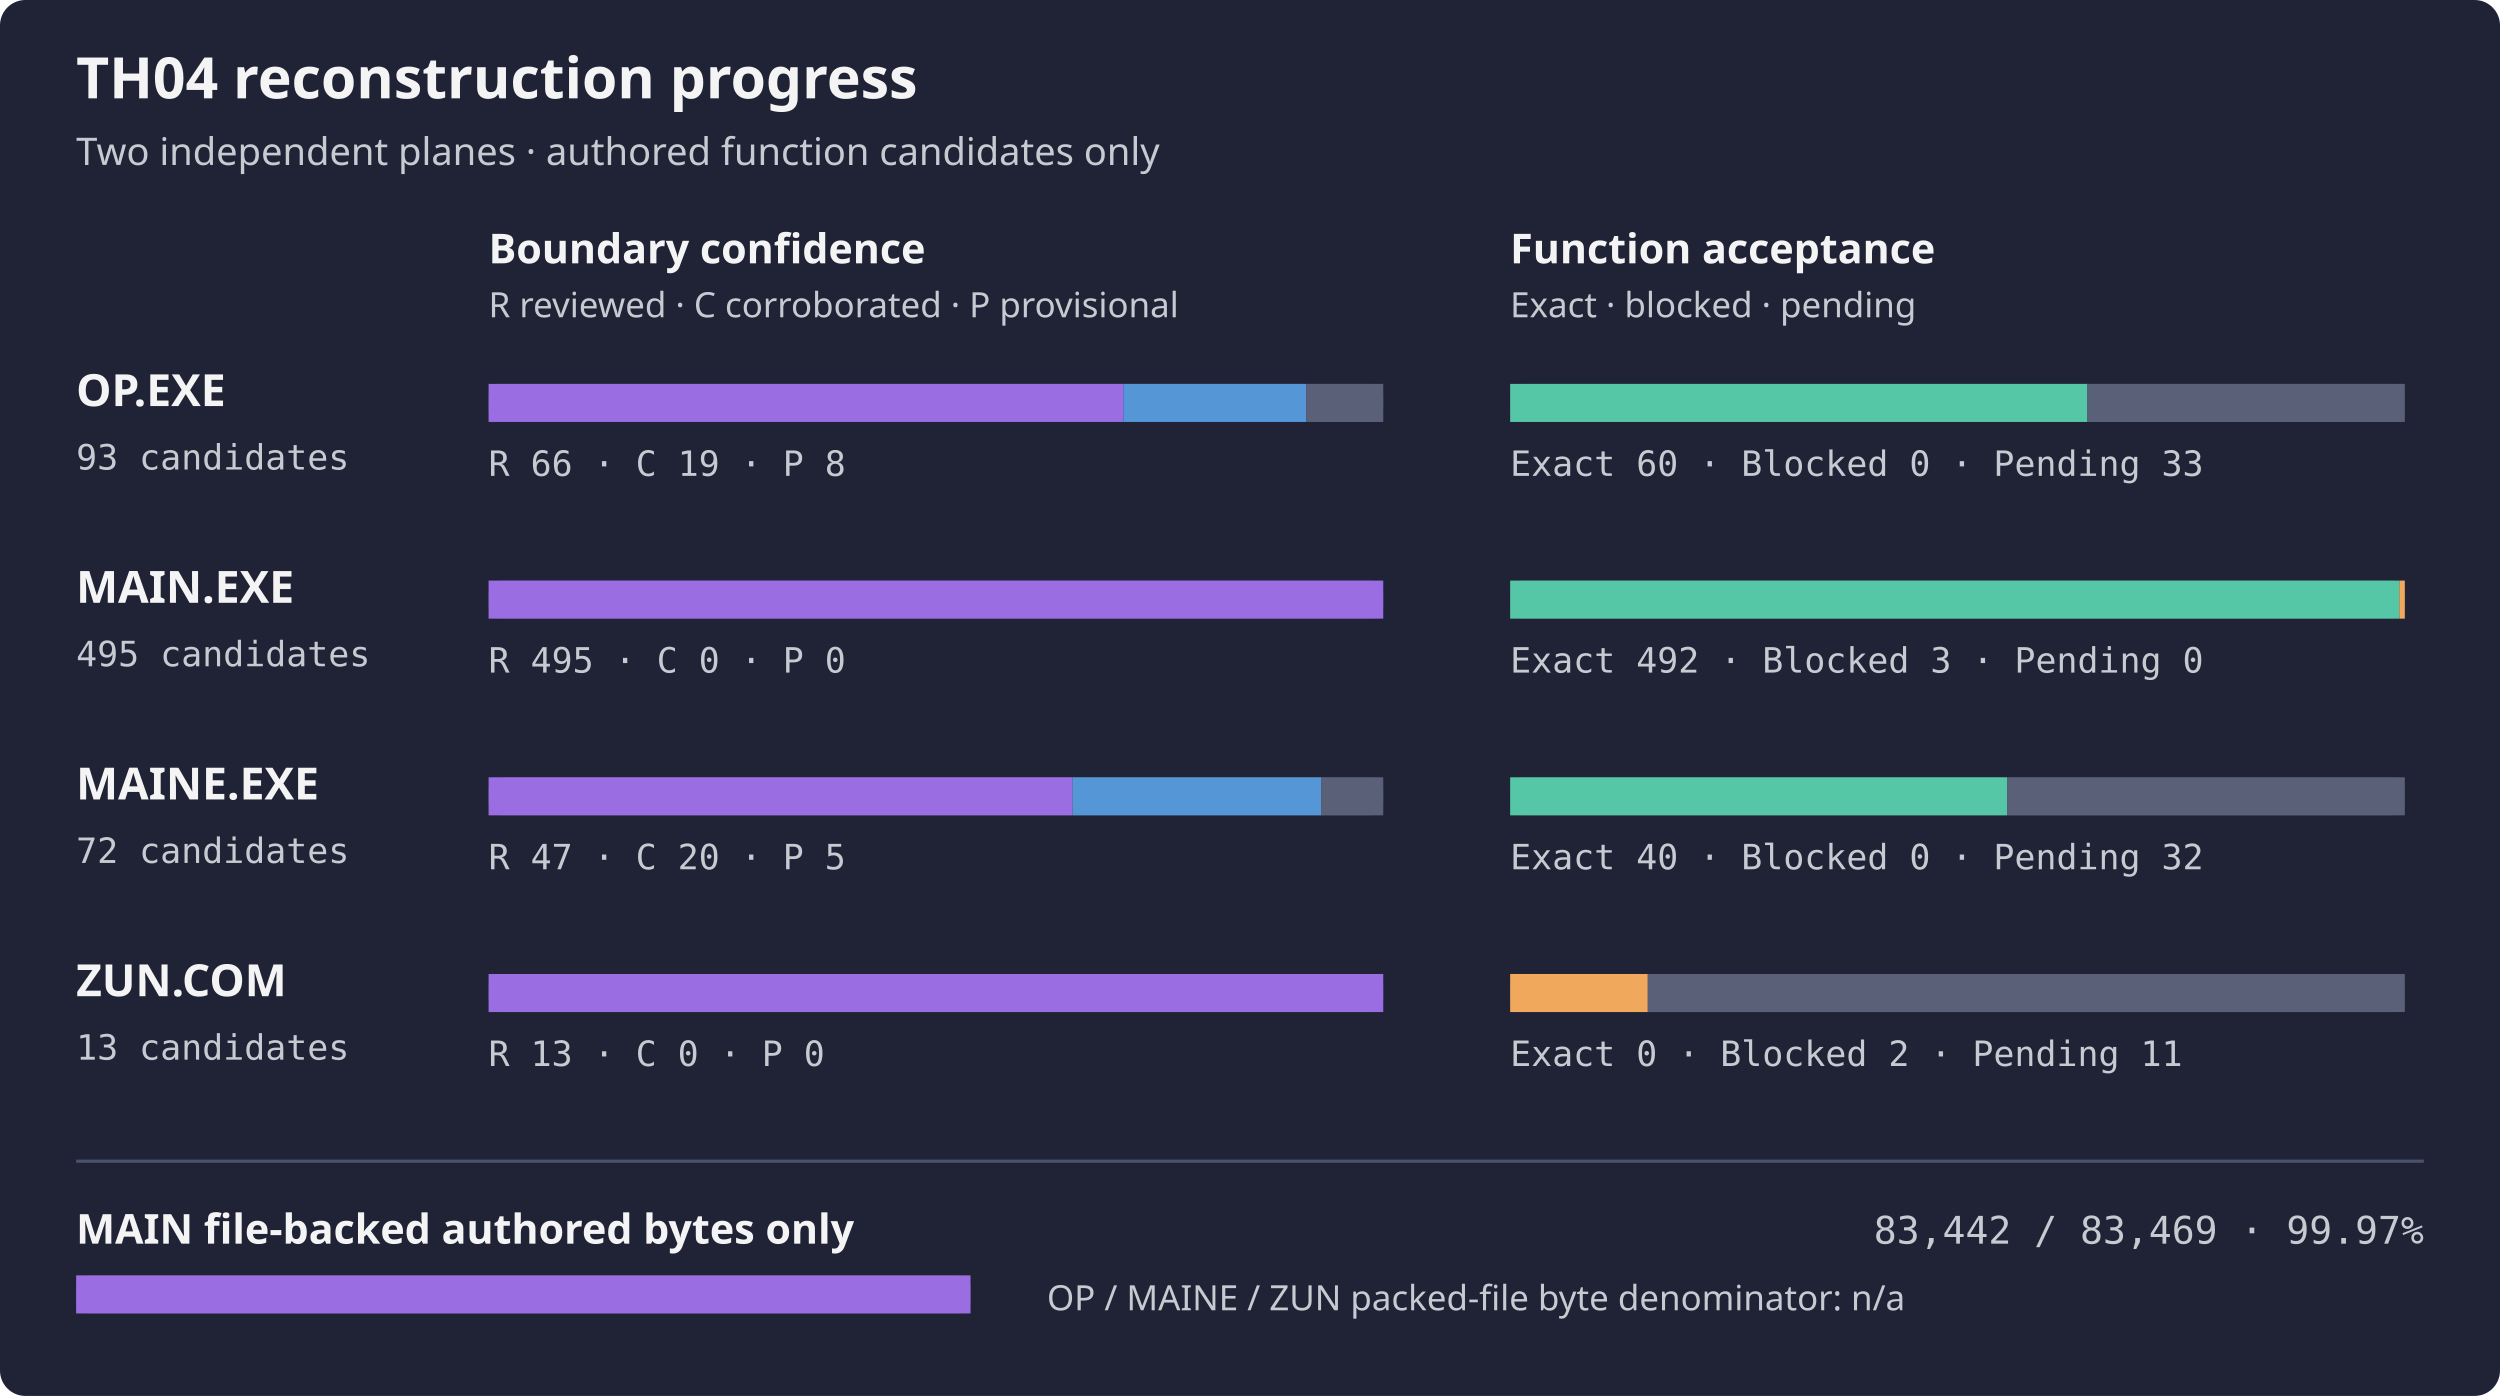
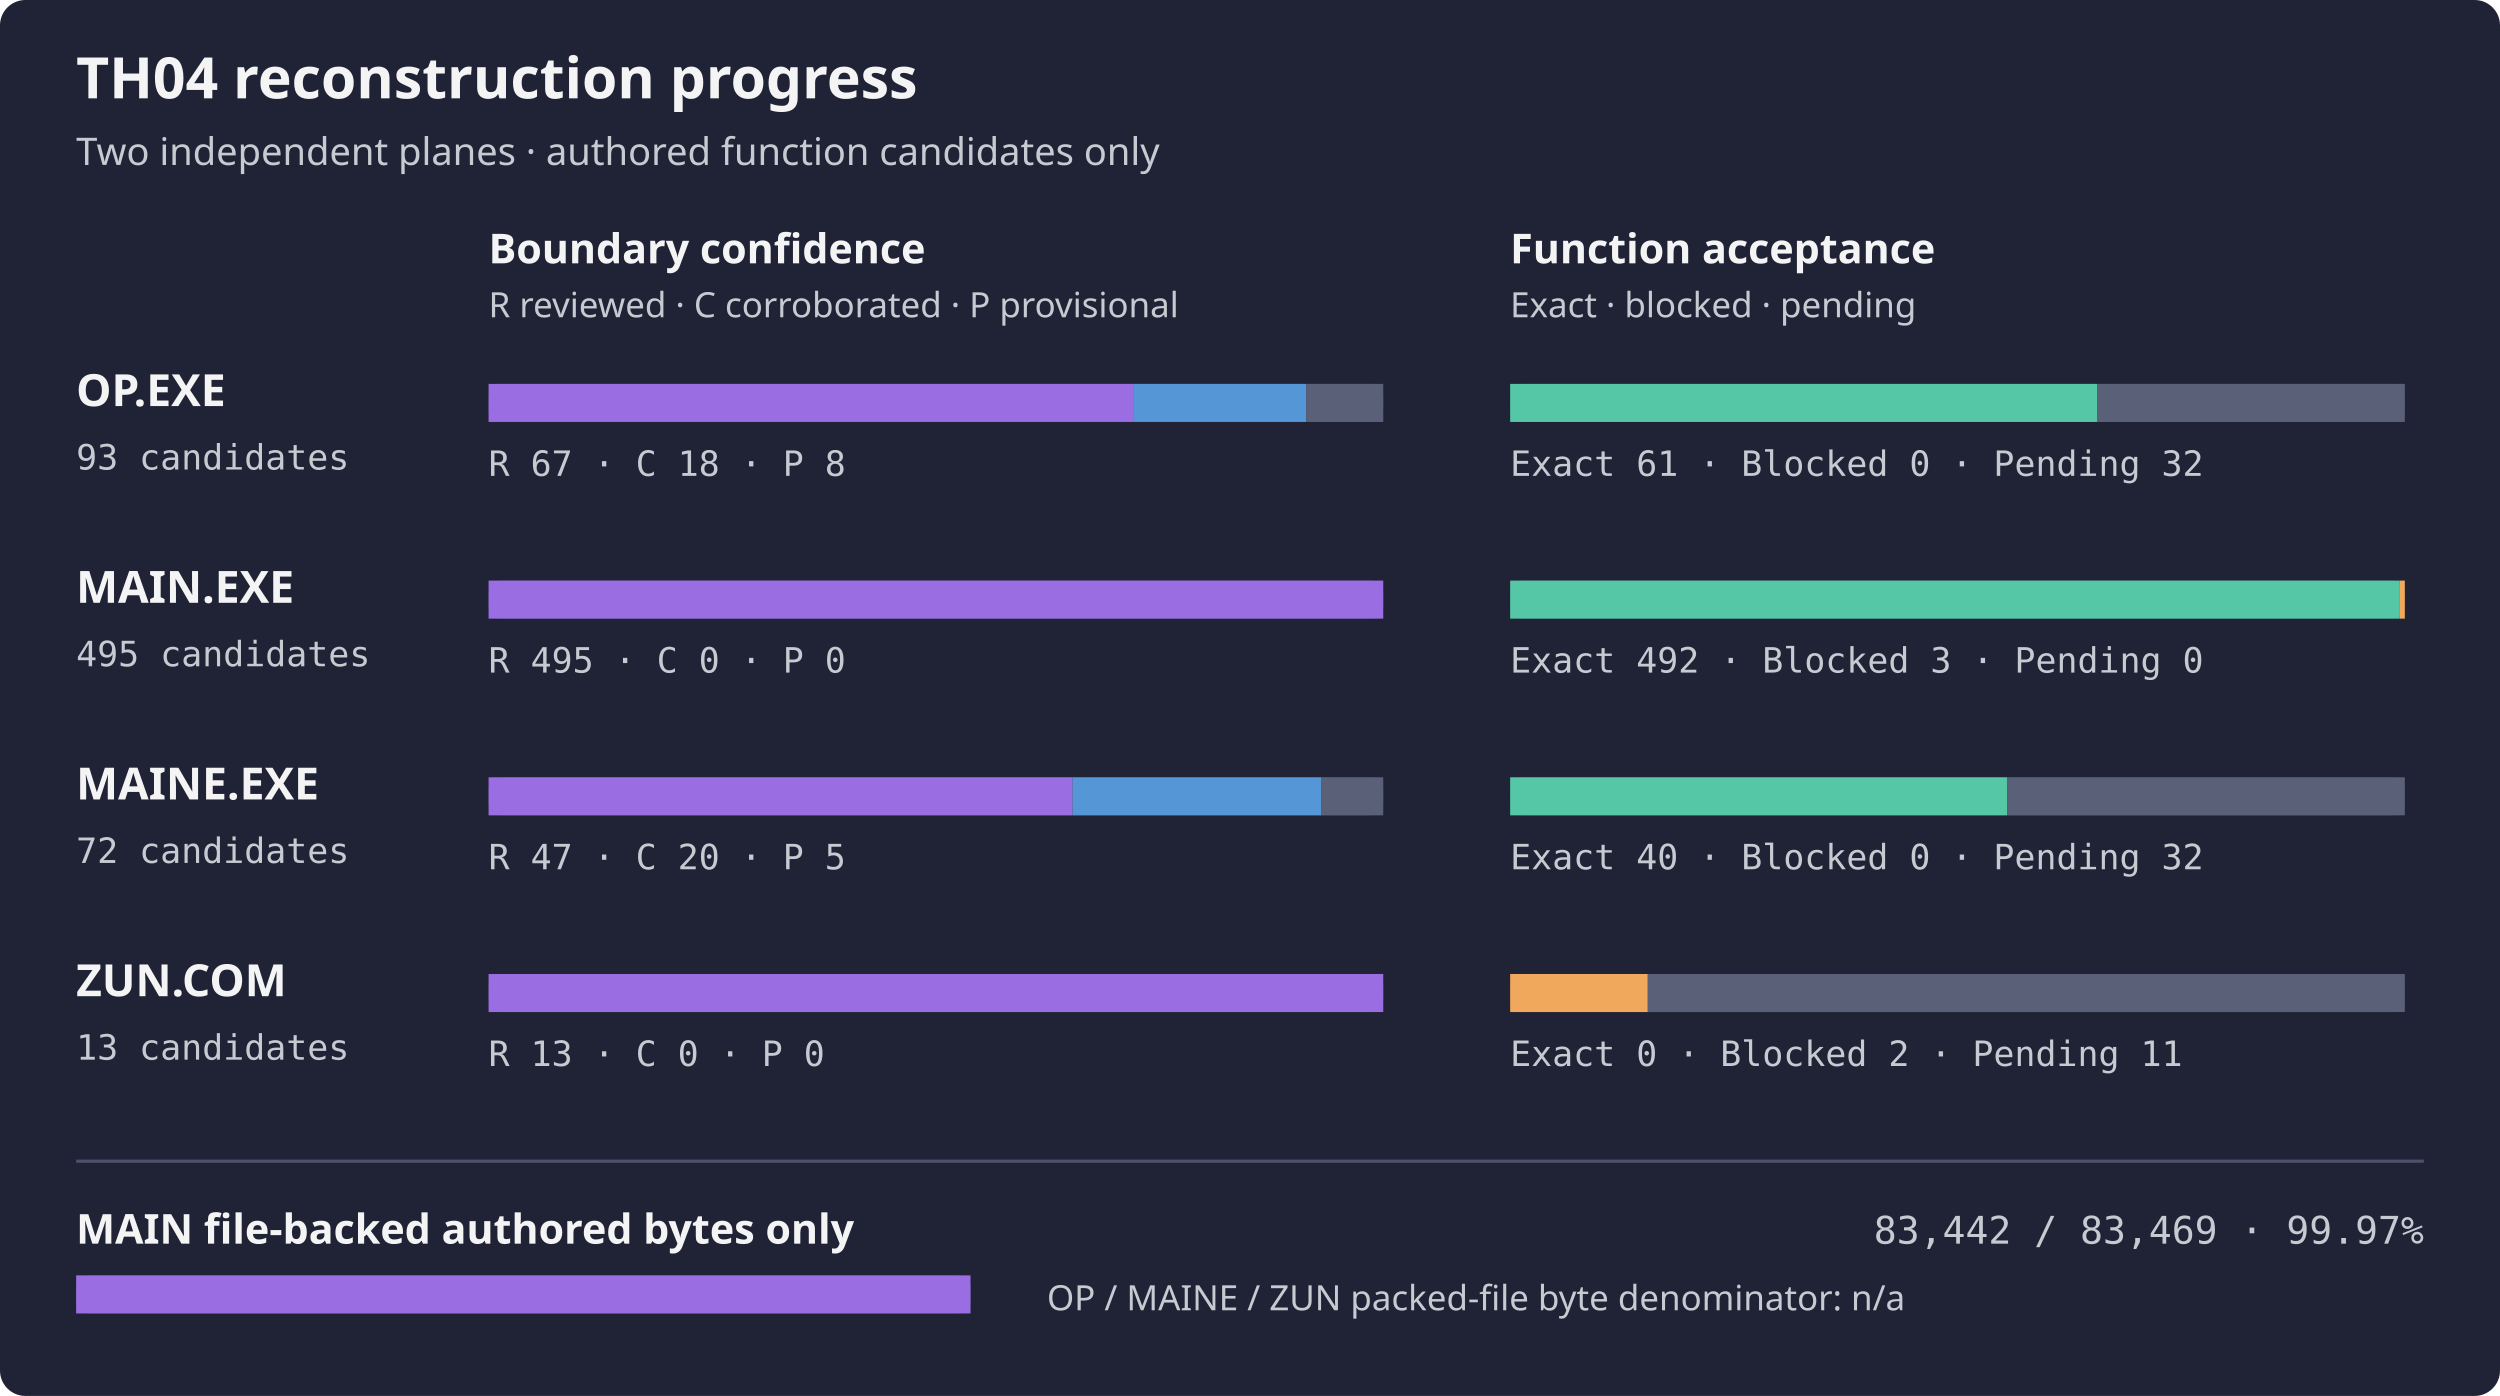
<svg xmlns="http://www.w3.org/2000/svg" width="788" height="440" role="img" aria-label="TH04 per-artifact reconstruction progress">
  <rect width="788" height="440" rx="8" fill="#1f2335" />
  <text x="24" y="31" fill="#f4f4f5" font-family="sans-serif" font-size="18" font-weight="600">TH04 reconstruction progress</text>
  <text x="24" y="52" fill="#c8cad2" font-family="sans-serif" font-size="12">Two independent planes · authored function candidates only</text>
  <text x="154" y="83" fill="#f4f4f5" font-family="sans-serif" font-size="13" font-weight="600">Boundary confidence</text>
  <text x="476" y="83" fill="#f4f4f5" font-family="sans-serif" font-size="13" font-weight="600">Function acceptance</text>
  <text x="154" y="100" fill="#c8cad2" font-family="sans-serif" font-size="11">R reviewed · C corroborated · P provisional</text>
  <text x="476" y="100" fill="#c8cad2" font-family="sans-serif" font-size="11">Exact · blocked · pending</text>
  <text x="24" y="128" fill="#f4f4f5" font-family="sans-serif" font-size="14" font-weight="600">OP.EXE</text>
  <text x="24" y="148" fill="#c8cad2" font-family="monospace" font-size="11">93 candidates</text>
  <rect x="154" y="121" width="282" height="12" rx="4" fill="#353b52" />
-   <rect x="154.00" y="121" width="200.13" height="12" fill="#9b6de3" />
-   <rect x="354.13" y="121" width="57.61" height="12" fill="#5496d6" />
+   <rect x="154.00" y="121" width="203.16" height="12" fill="#9b6de3" />
+   <rect x="357.16" y="121" width="54.58" height="12" fill="#5496d6" />
  <rect x="411.74" y="121" width="24.26" height="12" fill="#596078" />
  <rect x="476" y="121" width="282" height="12" rx="4" fill="#353b52" />
-   <rect x="476.00" y="121" width="181.94" height="12" fill="#55c7a6" />
-   <rect x="657.94" y="121" width="100.06" height="12" fill="#596078" />
-   <text x="154" y="150" fill="#c8cad2" font-family="monospace" font-size="11">R 66 · C 19 · P 8</text>
-   <text x="476" y="150" fill="#c8cad2" font-family="monospace" font-size="11">Exact 60 · Blocked 0 · Pending 33</text>
+   <rect x="476.00" y="121" width="184.97" height="12" fill="#55c7a6" />
+   <rect x="660.97" y="121" width="97.03" height="12" fill="#596078" />
+   <text x="154" y="150" fill="#c8cad2" font-family="monospace" font-size="11">R 67 · C 18 · P 8</text>
+   <text x="476" y="150" fill="#c8cad2" font-family="monospace" font-size="11">Exact 61 · Blocked 0 · Pending 32</text>
  <text x="24" y="190" fill="#f4f4f5" font-family="sans-serif" font-size="14" font-weight="600">MAIN.EXE</text>
  <text x="24" y="210" fill="#c8cad2" font-family="monospace" font-size="11">495 candidates</text>
  <rect x="154" y="183" width="282" height="12" rx="4" fill="#353b52" />
  <rect x="154.00" y="183" width="282.00" height="12" fill="#9b6de3" />
  <rect x="476" y="183" width="282" height="12" rx="4" fill="#353b52" />
  <rect x="476.00" y="183" width="280.29" height="12" fill="#55c7a6" />
  <rect x="756.29" y="183" width="1.71" height="12" fill="#f0a95c" />
  <text x="154" y="212" fill="#c8cad2" font-family="monospace" font-size="11">R 495 · C 0 · P 0</text>
  <text x="476" y="212" fill="#c8cad2" font-family="monospace" font-size="11">Exact 492 · Blocked 3 · Pending 0</text>
  <text x="24" y="252" fill="#f4f4f5" font-family="sans-serif" font-size="14" font-weight="600">MAINE.EXE</text>
  <text x="24" y="272" fill="#c8cad2" font-family="monospace" font-size="11">72 candidates</text>
  <rect x="154" y="245" width="282" height="12" rx="4" fill="#353b52" />
  <rect x="154.00" y="245" width="184.08" height="12" fill="#9b6de3" />
  <rect x="338.08" y="245" width="78.33" height="12" fill="#5496d6" />
  <rect x="416.42" y="245" width="19.58" height="12" fill="#596078" />
  <rect x="476" y="245" width="282" height="12" rx="4" fill="#353b52" />
  <rect x="476.00" y="245" width="156.67" height="12" fill="#55c7a6" />
  <rect x="632.67" y="245" width="125.33" height="12" fill="#596078" />
  <text x="154" y="274" fill="#c8cad2" font-family="monospace" font-size="11">R 47 · C 20 · P 5</text>
  <text x="476" y="274" fill="#c8cad2" font-family="monospace" font-size="11">Exact 40 · Blocked 0 · Pending 32</text>
  <text x="24" y="314" fill="#f4f4f5" font-family="sans-serif" font-size="14" font-weight="600">ZUN.COM</text>
  <text x="24" y="334" fill="#c8cad2" font-family="monospace" font-size="11">13 candidates</text>
  <rect x="154" y="307" width="282" height="12" rx="4" fill="#353b52" />
  <rect x="154.00" y="307" width="282.00" height="12" fill="#9b6de3" />
  <rect x="476" y="307" width="282" height="12" rx="4" fill="#353b52" />
  <rect x="476.00" y="307" width="43.38" height="12" fill="#f0a95c" />
  <rect x="519.38" y="307" width="238.62" height="12" fill="#596078" />
  <text x="154" y="336" fill="#c8cad2" font-family="monospace" font-size="11">R 13 · C 0 · P 0</text>
  <text x="476" y="336" fill="#c8cad2" font-family="monospace" font-size="11">Exact 0 · Blocked 2 · Pending 11</text>
  <path d="M24 366 H764" stroke="#4b526d" />
  <text x="24" y="392" fill="#f4f4f5" font-family="sans-serif" font-size="13" font-weight="600">MAIN file-backed authored bytes only</text>
  <text x="764" y="392" fill="#c8cad2" text-anchor="end" font-family="monospace" font-size="12">83,442 / 83,469 · 99.97%</text>
  <rect x="24" y="402" width="282" height="12" rx="4" fill="#353b52" />
  <rect x="24" y="402" width="281.91" height="12" fill="#9b6de3" />
  <text x="330" y="413" fill="#c8cad2" font-family="sans-serif" font-size="11">OP / MAINE / ZUN packed-file byte denominator: n/a</text>
</svg>
